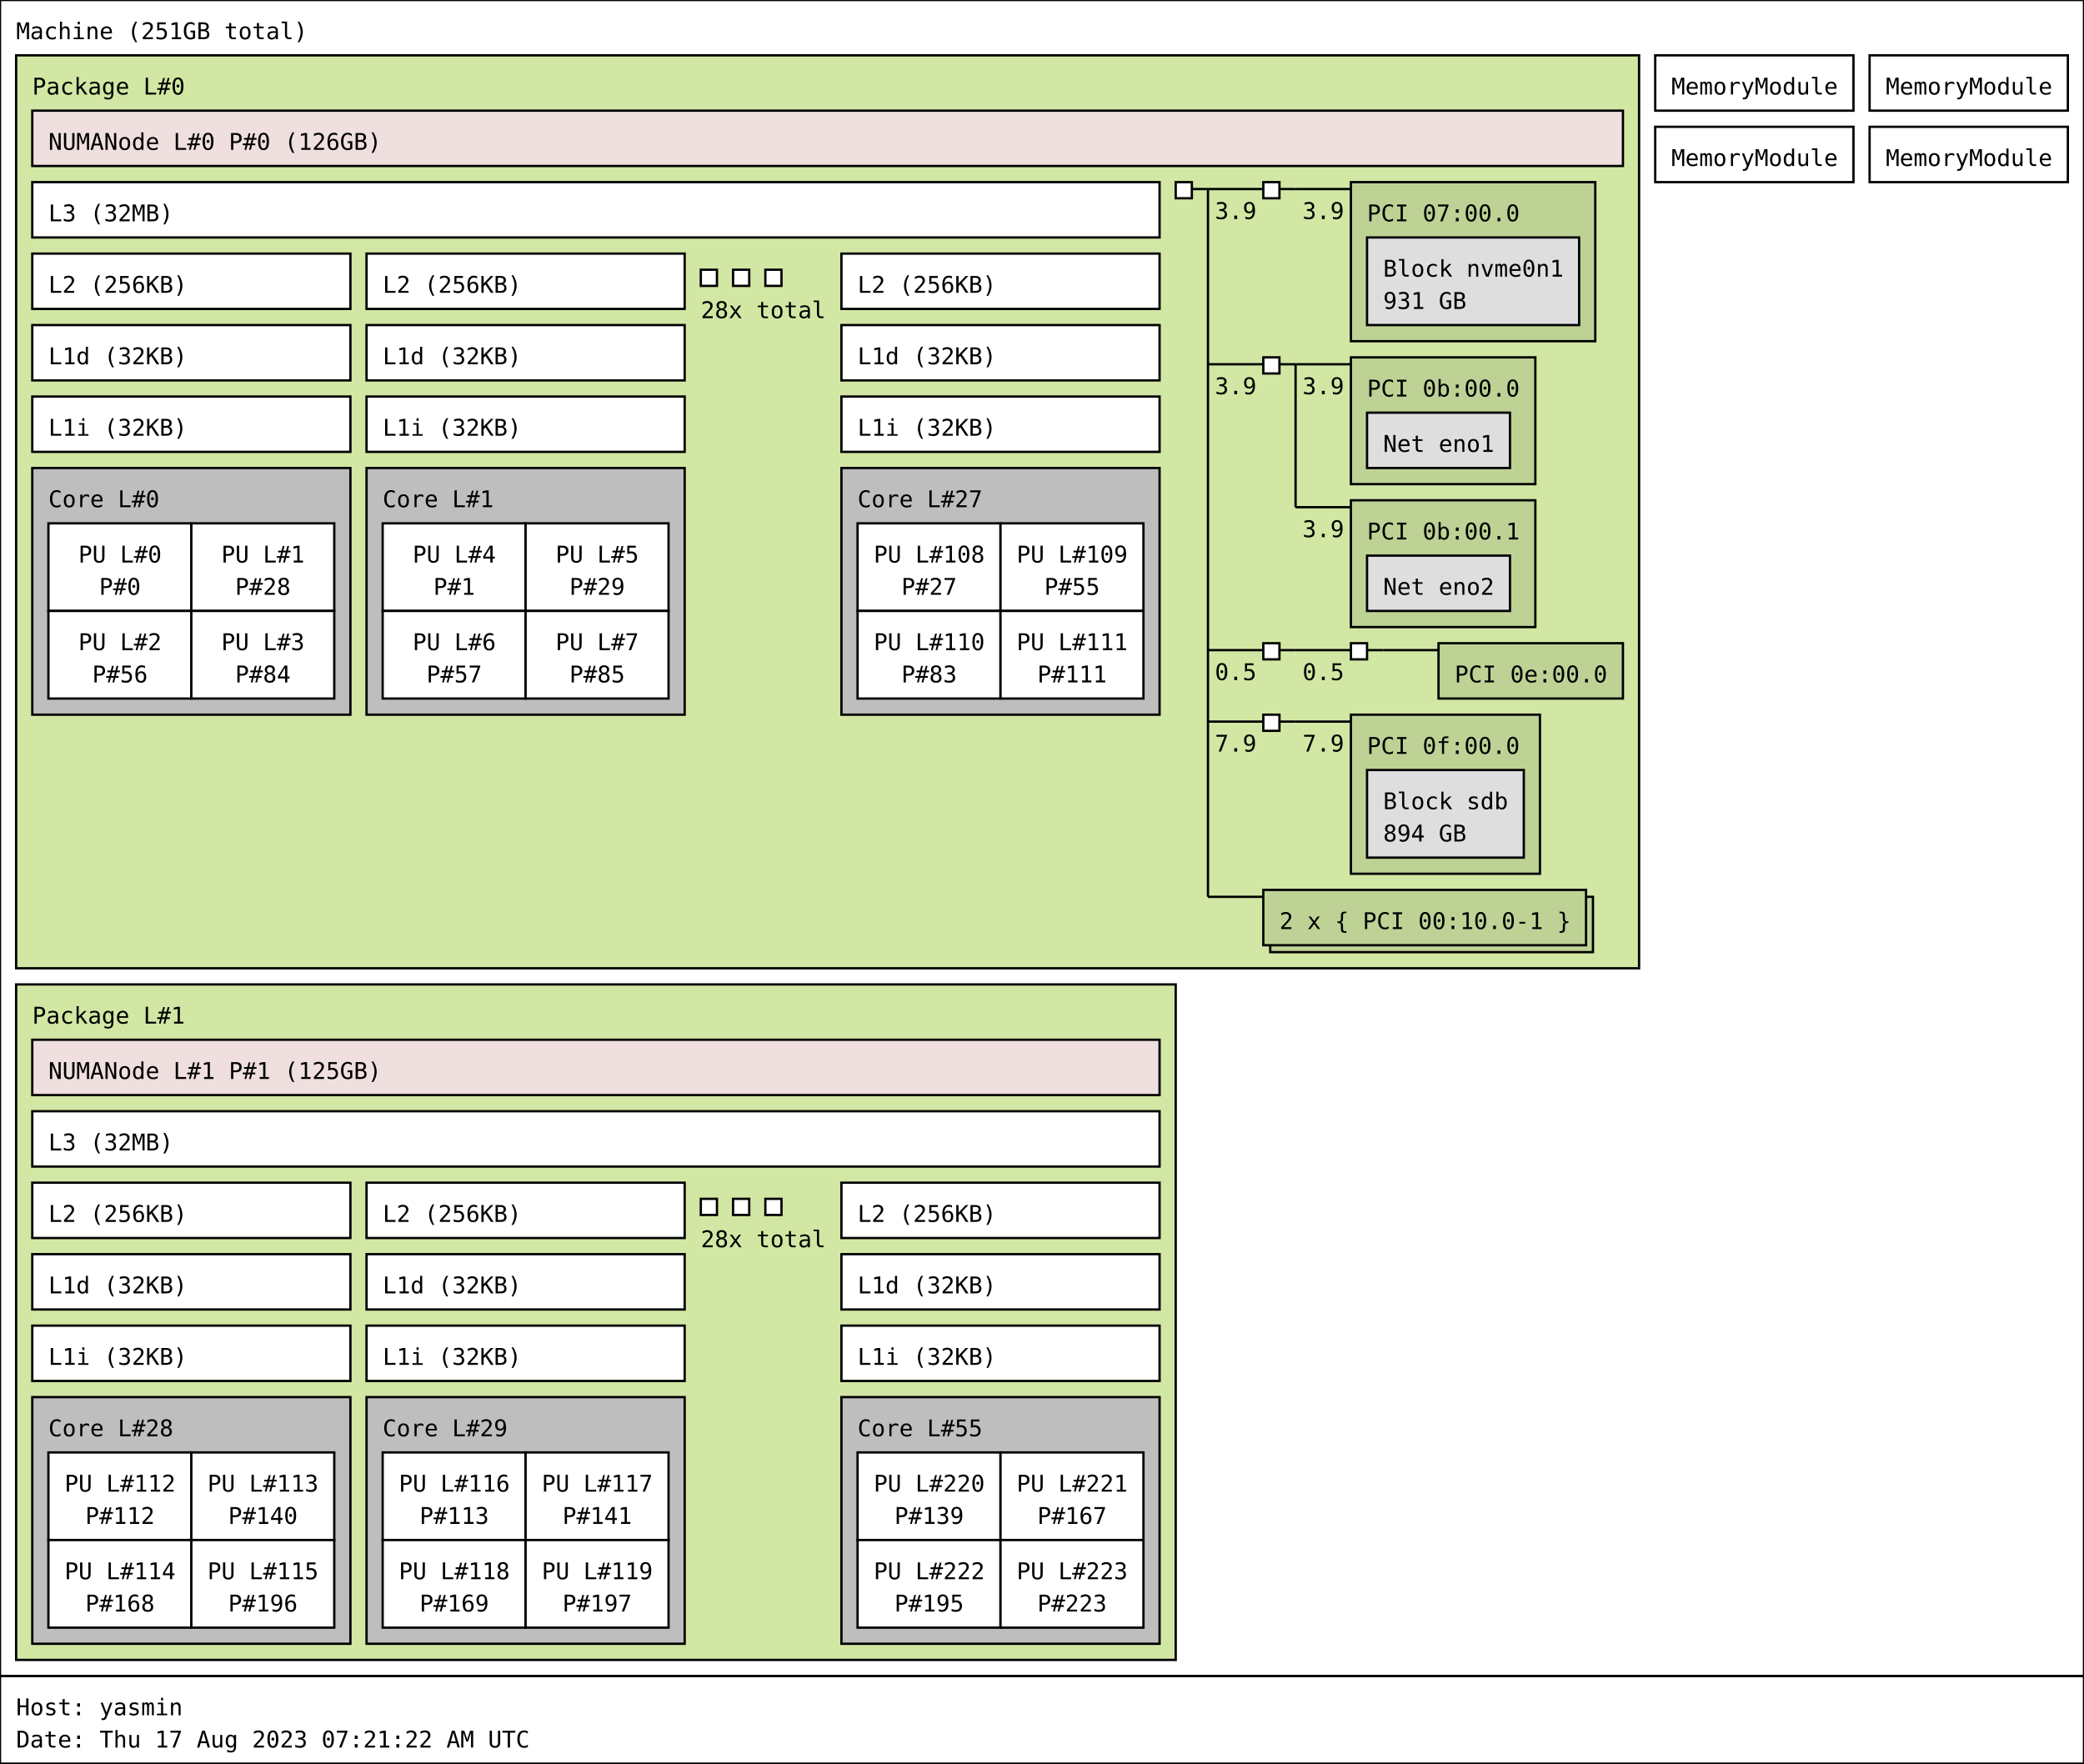
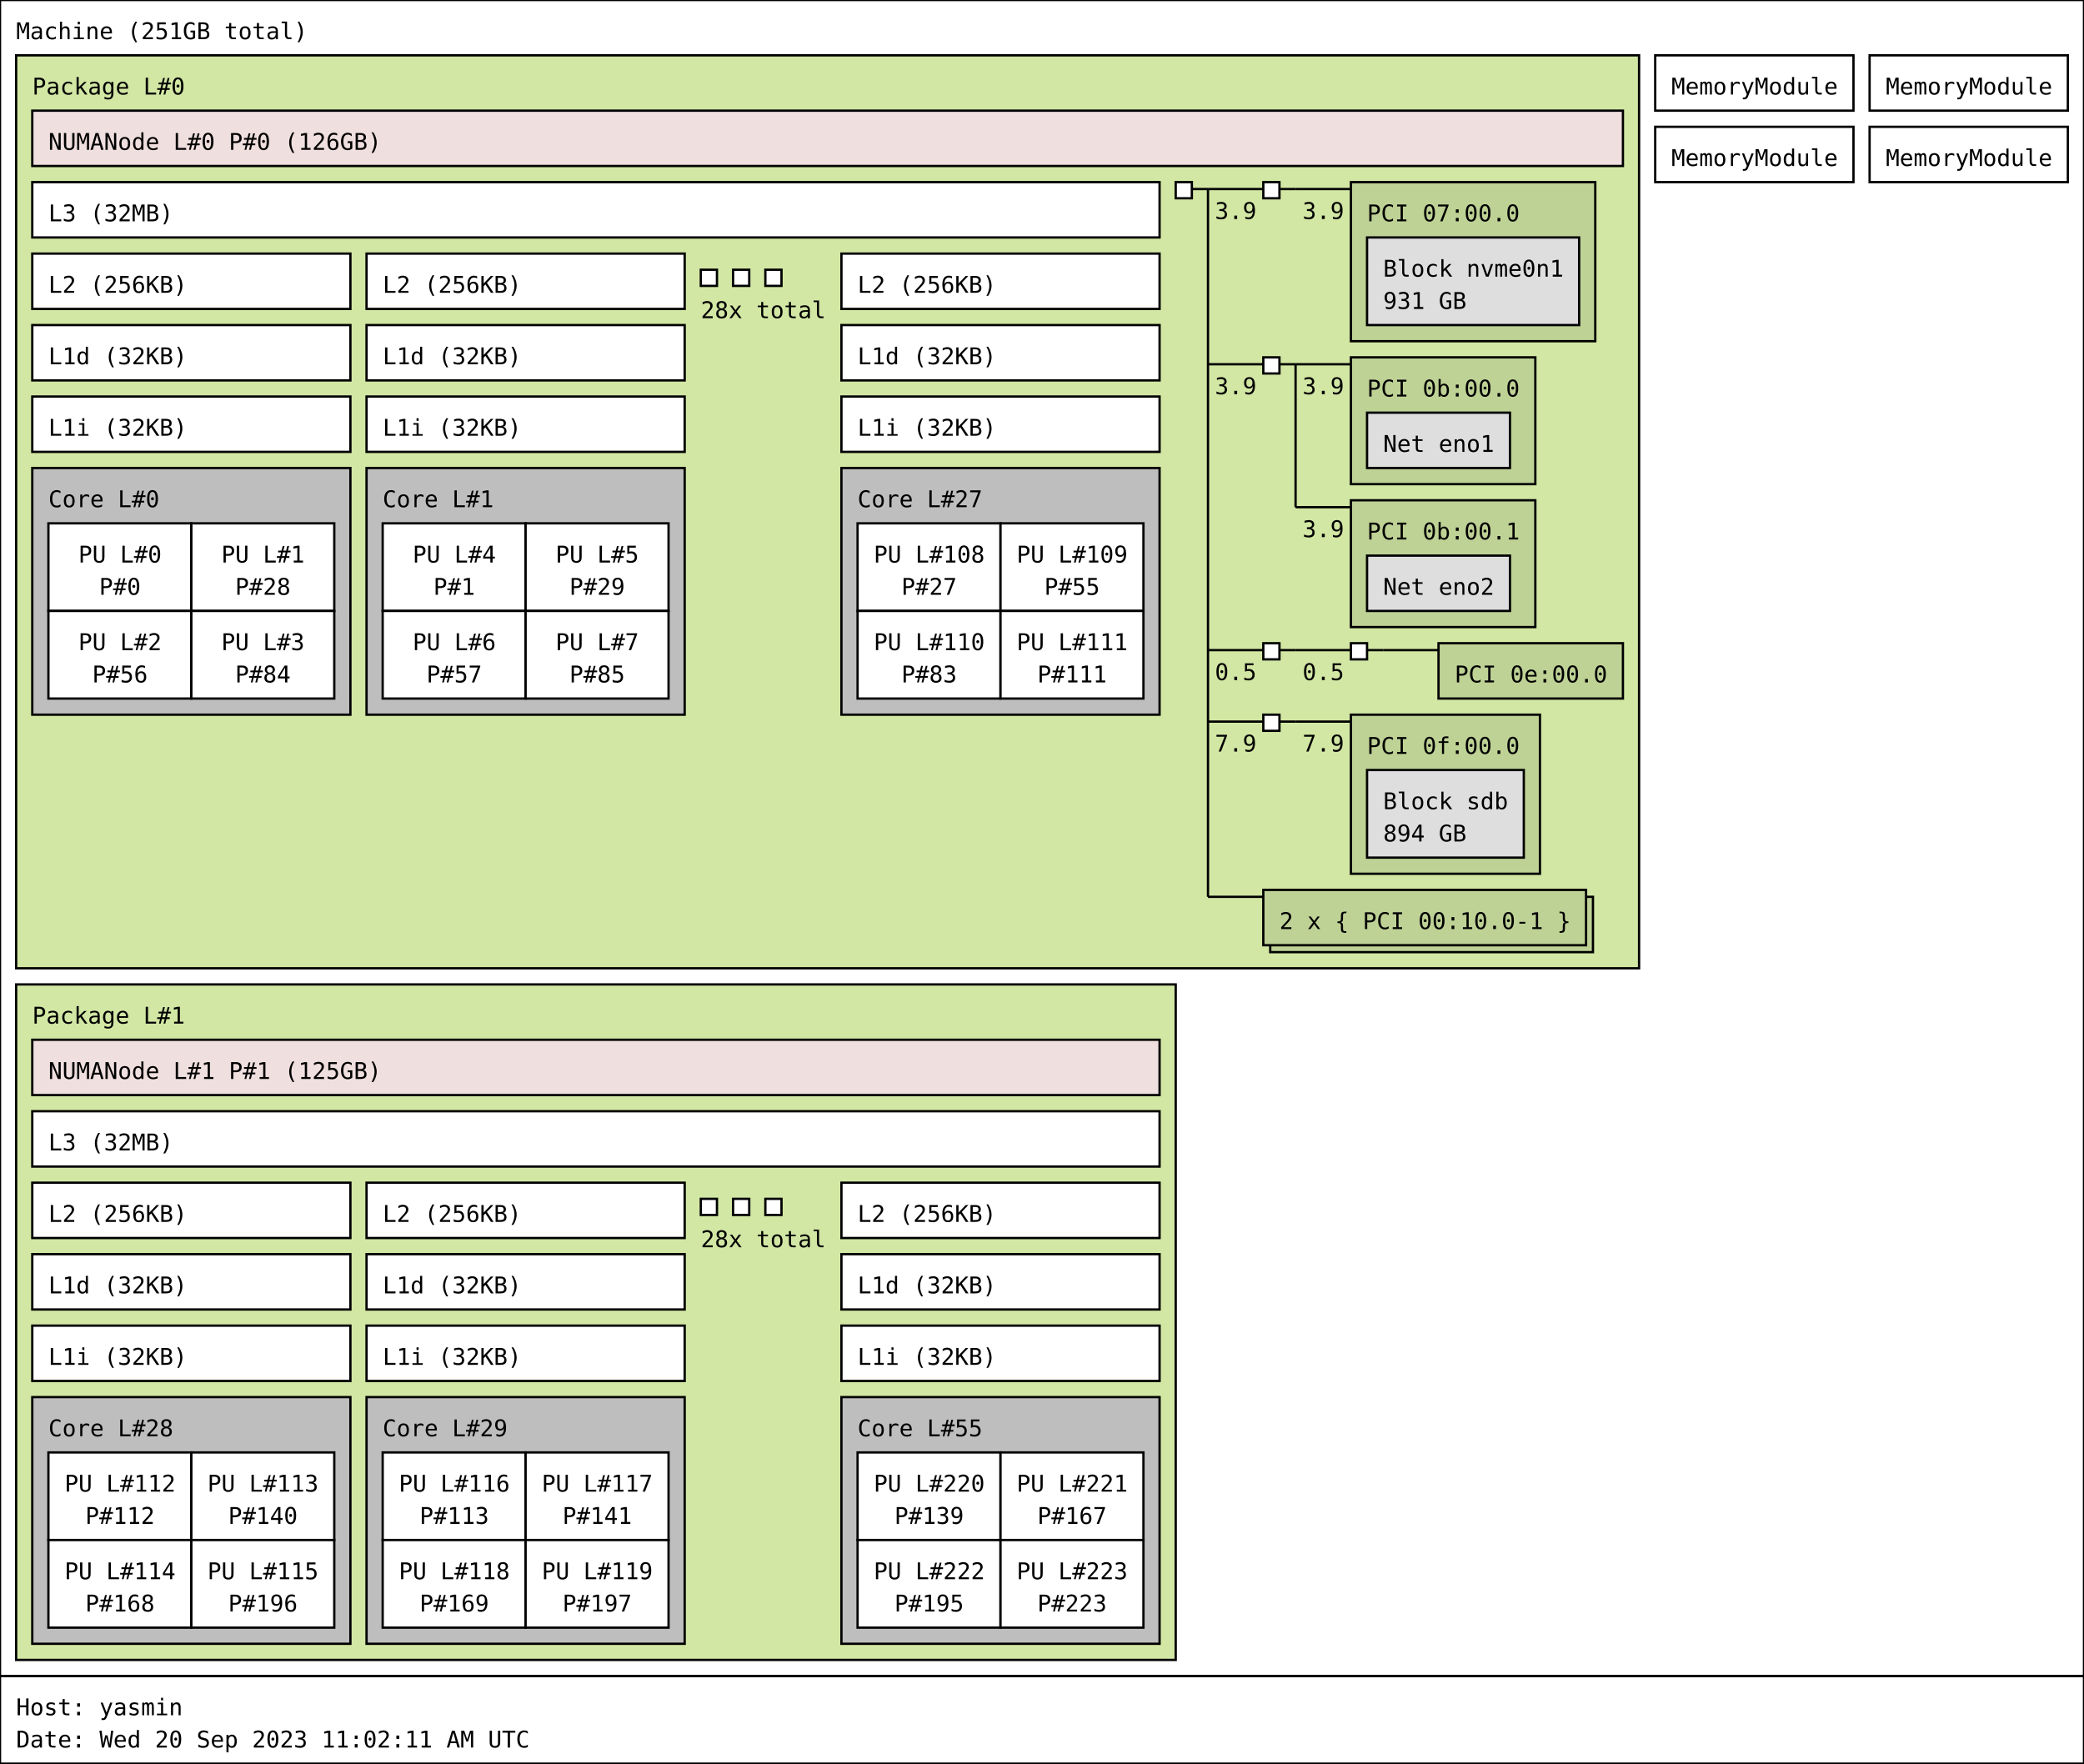
<svg xmlns="http://www.w3.org/2000/svg" width="904px" height="765px" viewBox="0 0 904px 765px" version="1.1">
  <rect id="Machine_0_rect" class="Machine" x="0" y="0" width="904" height="727" fill="rgb(255,255,255)" stroke="rgb(0,0,0)" stroke-width="1" />
  <text id="Machine_0_text" class="Machine" font-family="Monospace" x="7" y="17" fill="rgb(0,0,0)" font-size="10px">Machine (251GB total)</text>
  <rect id="Package_0_rect" class="Package" x="7" y="24" width="704" height="396" fill="rgb(210,231,164)" stroke="rgb(0,0,0)" stroke-width="1" />
  <text id="Package_0_text" class="Package" font-family="Monospace" x="14" y="41" fill="rgb(0,0,0)" font-size="10px">Package L#0</text>
  <rect id="L3_0_rect" class="L3" x="14" y="79" width="489" height="24" fill="rgb(255,255,255)" stroke="rgb(0,0,0)" stroke-width="1" />
  <text id="L3_0_text" class="L3" font-family="Monospace" x="21" y="96" fill="rgb(0,0,0)" font-size="10px">L3 (32MB)</text>
  <rect id="L2_0_rect" class="L2" x="14" y="110" width="138" height="24" fill="rgb(255,255,255)" stroke="rgb(0,0,0)" stroke-width="1" />
  <text id="L2_0_text" class="L2" font-family="Monospace" x="21" y="127" fill="rgb(0,0,0)" font-size="10px">L2 (256KB)</text>
  <rect id="L1d_0_rect" class="L1d" x="14" y="141" width="138" height="24" fill="rgb(255,255,255)" stroke="rgb(0,0,0)" stroke-width="1" />
  <text id="L1d_0_text" class="L1d" font-family="Monospace" x="21" y="158" fill="rgb(0,0,0)" font-size="10px">L1d (32KB)</text>
  <rect id="L1i_0_rect" class="L1i" x="14" y="172" width="138" height="24" fill="rgb(255,255,255)" stroke="rgb(0,0,0)" stroke-width="1" />
  <text id="L1i_0_text" class="L1i" font-family="Monospace" x="21" y="189" fill="rgb(0,0,0)" font-size="10px">L1i (32KB)</text>
  <rect id="Core_0_rect" class="Core" x="14" y="203" width="138" height="107" fill="rgb(190,190,190)" stroke="rgb(0,0,0)" stroke-width="1" />
  <text id="Core_0_text" class="Core" font-family="Monospace" x="21" y="220" fill="rgb(0,0,0)" font-size="10px">Core L#0</text>
  <rect id="PU_0_rect" class="PU" x="21" y="227" width="62" height="38" fill="rgb(255,255,255)" stroke="rgb(0,0,0)" stroke-width="1" />
  <text id="PU_0_text" class="PU" font-family="Monospace" x="34" y="244" fill="rgb(0,0,0)" font-size="10px">PU L#0</text>
  <text id="PU_0_text_1" class="PU" font-family="Monospace" x="43" y="258" fill="rgb(0,0,0)" font-size="10px">P#0</text>
  <rect id="PU_1_rect" class="PU" x="83" y="227" width="62" height="38" fill="rgb(255,255,255)" stroke="rgb(0,0,0)" stroke-width="1" />
  <text id="PU_1_text" class="PU" font-family="Monospace" x="96" y="244" fill="rgb(0,0,0)" font-size="10px">PU L#1</text>
  <text id="PU_1_text_1" class="PU" font-family="Monospace" x="102" y="258" fill="rgb(0,0,0)" font-size="10px">P#28</text>
  <rect id="PU_2_rect" class="PU" x="21" y="265" width="62" height="38" fill="rgb(255,255,255)" stroke="rgb(0,0,0)" stroke-width="1" />
  <text id="PU_2_text" class="PU" font-family="Monospace" x="34" y="282" fill="rgb(0,0,0)" font-size="10px">PU L#2</text>
  <text id="PU_2_text_1" class="PU" font-family="Monospace" x="40" y="296" fill="rgb(0,0,0)" font-size="10px">P#56</text>
  <rect id="PU_3_rect" class="PU" x="83" y="265" width="62" height="38" fill="rgb(255,255,255)" stroke="rgb(0,0,0)" stroke-width="1" />
  <text id="PU_3_text" class="PU" font-family="Monospace" x="96" y="282" fill="rgb(0,0,0)" font-size="10px">PU L#3</text>
  <text id="PU_3_text_1" class="PU" font-family="Monospace" x="102" y="296" fill="rgb(0,0,0)" font-size="10px">P#84</text>
  <rect id="L2_1_rect" class="L2" x="159" y="110" width="138" height="24" fill="rgb(255,255,255)" stroke="rgb(0,0,0)" stroke-width="1" />
  <text id="L2_1_text" class="L2" font-family="Monospace" x="166" y="127" fill="rgb(0,0,0)" font-size="10px">L2 (256KB)</text>
  <rect id="L1d_1_rect" class="L1d" x="159" y="141" width="138" height="24" fill="rgb(255,255,255)" stroke="rgb(0,0,0)" stroke-width="1" />
  <text id="L1d_1_text" class="L1d" font-family="Monospace" x="166" y="158" fill="rgb(0,0,0)" font-size="10px">L1d (32KB)</text>
  <rect id="L1i_1_rect" class="L1i" x="159" y="172" width="138" height="24" fill="rgb(255,255,255)" stroke="rgb(0,0,0)" stroke-width="1" />
  <text id="L1i_1_text" class="L1i" font-family="Monospace" x="166" y="189" fill="rgb(0,0,0)" font-size="10px">L1i (32KB)</text>
  <rect id="Core_1_rect" class="Core" x="159" y="203" width="138" height="107" fill="rgb(190,190,190)" stroke="rgb(0,0,0)" stroke-width="1" />
  <text id="Core_1_text" class="Core" font-family="Monospace" x="166" y="220" fill="rgb(0,0,0)" font-size="10px">Core L#1</text>
  <rect id="PU_4_rect" class="PU" x="166" y="227" width="62" height="38" fill="rgb(255,255,255)" stroke="rgb(0,0,0)" stroke-width="1" />
  <text id="PU_4_text" class="PU" font-family="Monospace" x="179" y="244" fill="rgb(0,0,0)" font-size="10px">PU L#4</text>
  <text id="PU_4_text_1" class="PU" font-family="Monospace" x="188" y="258" fill="rgb(0,0,0)" font-size="10px">P#1</text>
  <rect id="PU_5_rect" class="PU" x="228" y="227" width="62" height="38" fill="rgb(255,255,255)" stroke="rgb(0,0,0)" stroke-width="1" />
  <text id="PU_5_text" class="PU" font-family="Monospace" x="241" y="244" fill="rgb(0,0,0)" font-size="10px">PU L#5</text>
  <text id="PU_5_text_1" class="PU" font-family="Monospace" x="247" y="258" fill="rgb(0,0,0)" font-size="10px">P#29</text>
  <rect id="PU_6_rect" class="PU" x="166" y="265" width="62" height="38" fill="rgb(255,255,255)" stroke="rgb(0,0,0)" stroke-width="1" />
  <text id="PU_6_text" class="PU" font-family="Monospace" x="179" y="282" fill="rgb(0,0,0)" font-size="10px">PU L#6</text>
  <text id="PU_6_text_1" class="PU" font-family="Monospace" x="185" y="296" fill="rgb(0,0,0)" font-size="10px">P#57</text>
  <rect id="PU_7_rect" class="PU" x="228" y="265" width="62" height="38" fill="rgb(255,255,255)" stroke="rgb(0,0,0)" stroke-width="1" />
  <text id="PU_7_text" class="PU" font-family="Monospace" x="241" y="282" fill="rgb(0,0,0)" font-size="10px">PU L#7</text>
  <text id="PU_7_text_1" class="PU" font-family="Monospace" x="247" y="296" fill="rgb(0,0,0)" font-size="10px">P#85</text>
  <rect id="L2_2_rect" class="L2" x="304" y="117" width="7" height="7" fill="rgb(255,255,255)" stroke="rgb(0,0,0)" stroke-width="1" />
  <rect id="L2_2_rect" class="L2" x="318" y="117" width="7" height="7" fill="rgb(255,255,255)" stroke="rgb(0,0,0)" stroke-width="1" />
  <rect id="L2_2_rect" class="L2" x="332" y="117" width="7" height="7" fill="rgb(255,255,255)" stroke="rgb(0,0,0)" stroke-width="1" />
  <text id="L2_2_text" class="L2" font-family="Monospace" x="304" y="138" fill="rgb(0,0,0)" font-size="10px">28x total</text>
  <rect id="L2_27_rect" class="L2" x="365" y="110" width="138" height="24" fill="rgb(255,255,255)" stroke="rgb(0,0,0)" stroke-width="1" />
  <text id="L2_27_text" class="L2" font-family="Monospace" x="372" y="127" fill="rgb(0,0,0)" font-size="10px">L2 (256KB)</text>
  <rect id="L1d_27_rect" class="L1d" x="365" y="141" width="138" height="24" fill="rgb(255,255,255)" stroke="rgb(0,0,0)" stroke-width="1" />
  <text id="L1d_27_text" class="L1d" font-family="Monospace" x="372" y="158" fill="rgb(0,0,0)" font-size="10px">L1d (32KB)</text>
  <rect id="L1i_27_rect" class="L1i" x="365" y="172" width="138" height="24" fill="rgb(255,255,255)" stroke="rgb(0,0,0)" stroke-width="1" />
  <text id="L1i_27_text" class="L1i" font-family="Monospace" x="372" y="189" fill="rgb(0,0,0)" font-size="10px">L1i (32KB)</text>
  <rect id="Core_27_rect" class="Core" x="365" y="203" width="138" height="107" fill="rgb(190,190,190)" stroke="rgb(0,0,0)" stroke-width="1" />
  <text id="Core_27_text" class="Core" font-family="Monospace" x="372" y="220" fill="rgb(0,0,0)" font-size="10px">Core L#27</text>
  <rect id="PU_108_rect" class="PU" x="372" y="227" width="62" height="38" fill="rgb(255,255,255)" stroke="rgb(0,0,0)" stroke-width="1" />
  <text id="PU_108_text" class="PU" font-family="Monospace" x="379" y="244" fill="rgb(0,0,0)" font-size="10px">PU L#108</text>
  <text id="PU_108_text_1" class="PU" font-family="Monospace" x="391" y="258" fill="rgb(0,0,0)" font-size="10px">P#27</text>
  <rect id="PU_109_rect" class="PU" x="434" y="227" width="62" height="38" fill="rgb(255,255,255)" stroke="rgb(0,0,0)" stroke-width="1" />
  <text id="PU_109_text" class="PU" font-family="Monospace" x="441" y="244" fill="rgb(0,0,0)" font-size="10px">PU L#109</text>
  <text id="PU_109_text_1" class="PU" font-family="Monospace" x="453" y="258" fill="rgb(0,0,0)" font-size="10px">P#55</text>
  <rect id="PU_110_rect" class="PU" x="372" y="265" width="62" height="38" fill="rgb(255,255,255)" stroke="rgb(0,0,0)" stroke-width="1" />
  <text id="PU_110_text" class="PU" font-family="Monospace" x="379" y="282" fill="rgb(0,0,0)" font-size="10px">PU L#110</text>
  <text id="PU_110_text_1" class="PU" font-family="Monospace" x="391" y="296" fill="rgb(0,0,0)" font-size="10px">P#83</text>
  <rect id="PU_111_rect" class="PU" x="434" y="265" width="62" height="38" fill="rgb(255,255,255)" stroke="rgb(0,0,0)" stroke-width="1" />
  <text id="PU_111_text" class="PU" font-family="Monospace" x="441" y="282" fill="rgb(0,0,0)" font-size="10px">PU L#111</text>
  <text id="PU_111_text_1" class="PU" font-family="Monospace" x="450" y="296" fill="rgb(0,0,0)" font-size="10px">P#111</text>
  <rect id="NUMANode_0_rect" class="NUMANode" x="14" y="48" width="690" height="24" fill="rgb(239,223,222)" stroke="rgb(0,0,0)" stroke-width="1" />
  <text id="NUMANode_0_text" class="NUMANode" font-family="Monospace" x="21" y="65" fill="rgb(0,0,0)" font-size="10px">NUMANode L#0 P#0 (126GB)</text>
  <rect id="HostBridge_0_rect" class="HostBridge" x="510" y="79" width="7" height="7" fill="rgb(255,255,255)" stroke="rgb(0,0,0)" stroke-width="1" />
  <line id="HostBridge_0_line" class="HostBridge" x1="517" y1="82" x2="524" y2="82" stroke="rgb(0,0,0)" stroke-width="1" />
  <line id="HostBridge_0_line_2" class="HostBridge" x1="524" y1="82" x2="548" y2="82" stroke="rgb(0,0,0)" stroke-width="1" />
  <text id="HostBridge_0_text_2" class="HostBridge" font-family="Monospace" x="527" y="95" fill="rgb(0,0,0)" font-size="10px">3.9</text>
  <line id="HostBridge_0_line_3" class="HostBridge" x1="524" y1="158" x2="548" y2="158" stroke="rgb(0,0,0)" stroke-width="1" />
  <text id="HostBridge_0_text_3" class="HostBridge" font-family="Monospace" x="527" y="171" fill="rgb(0,0,0)" font-size="10px">3.9</text>
  <line id="HostBridge_0_line_4" class="HostBridge" x1="524" y1="282" x2="548" y2="282" stroke="rgb(0,0,0)" stroke-width="1" />
  <text id="HostBridge_0_text_4" class="HostBridge" font-family="Monospace" x="527" y="295" fill="rgb(0,0,0)" font-size="10px">0.5</text>
  <line id="HostBridge_0_line_5" class="HostBridge" x1="524" y1="313" x2="548" y2="313" stroke="rgb(0,0,0)" stroke-width="1" />
  <text id="HostBridge_0_text_5" class="HostBridge" font-family="Monospace" x="527" y="326" fill="rgb(0,0,0)" font-size="10px">7.9</text>
  <line id="HostBridge_0_line_6" class="HostBridge" x1="524" y1="389" x2="548" y2="389" stroke="rgb(0,0,0)" stroke-width="1" />
  <line id="HostBridge_0_line_1" class="HostBridge" x1="524" y1="82" x2="524" y2="389" stroke="rgb(0,0,0)" stroke-width="1" />
  <rect id="PCIBridge_1_rect" class="PCIBridge" x="548" y="79" width="7" height="7" fill="rgb(255,255,255)" stroke="rgb(0,0,0)" stroke-width="1" />
  <line id="PCIBridge_1_line" class="PCIBridge" x1="555" y1="82" x2="562" y2="82" stroke="rgb(0,0,0)" stroke-width="1" />
  <line id="PCIBridge_1_line_2" class="PCIBridge" x1="562" y1="82" x2="586" y2="82" stroke="rgb(0,0,0)" stroke-width="1" />
  <text id="PCIBridge_1_text_2" class="PCIBridge" font-family="Monospace" x="565" y="95" fill="rgb(0,0,0)" font-size="10px">3.9</text>
  <line id="PCIBridge_1_line_1" class="PCIBridge" x1="562" y1="82" x2="562" y2="82" stroke="rgb(0,0,0)" stroke-width="1" />
  <rect id="PCI_0_rect" class="PCI" x="586" y="79" width="106" height="69" fill="rgb(190,210,149)" stroke="rgb(0,0,0)" stroke-width="1" />
  <text id="PCI_0_text" class="PCI" font-family="Monospace" x="593" y="96" fill="rgb(0,0,0)" font-size="10px">PCI 07:00.0</text>
  <rect id="Block_0_rect" class="Block" x="593" y="103" width="92" height="38" fill="rgb(222,222,222)" stroke="rgb(0,0,0)" stroke-width="1" />
  <text id="Block_0_text" class="Block" font-family="Monospace" x="600" y="120" fill="rgb(0,0,0)" font-size="10px">Block nvme0n1</text>
  <text id="Block_0_text_1" class="Block" font-family="Monospace" x="600" y="134" fill="rgb(0,0,0)" font-size="10px">931 GB</text>
  <rect id="PCIBridge_2_rect" class="PCIBridge" x="548" y="155" width="7" height="7" fill="rgb(255,255,255)" stroke="rgb(0,0,0)" stroke-width="1" />
  <line id="PCIBridge_2_line" class="PCIBridge" x1="555" y1="158" x2="562" y2="158" stroke="rgb(0,0,0)" stroke-width="1" />
  <line id="PCIBridge_2_line_2" class="PCIBridge" x1="562" y1="158" x2="586" y2="158" stroke="rgb(0,0,0)" stroke-width="1" />
  <text id="PCIBridge_2_text_2" class="PCIBridge" font-family="Monospace" x="565" y="171" fill="rgb(0,0,0)" font-size="10px">3.9</text>
  <line id="PCIBridge_2_line_3" class="PCIBridge" x1="562" y1="220" x2="586" y2="220" stroke="rgb(0,0,0)" stroke-width="1" />
  <text id="PCIBridge_2_text_3" class="PCIBridge" font-family="Monospace" x="565" y="233" fill="rgb(0,0,0)" font-size="10px">3.9</text>
  <line id="PCIBridge_2_line_1" class="PCIBridge" x1="562" y1="158" x2="562" y2="220" stroke="rgb(0,0,0)" stroke-width="1" />
  <rect id="PCI_1_rect" class="PCI" x="586" y="155" width="80" height="55" fill="rgb(190,210,149)" stroke="rgb(0,0,0)" stroke-width="1" />
  <text id="PCI_1_text" class="PCI" font-family="Monospace" x="593" y="172" fill="rgb(0,0,0)" font-size="10px">PCI 0b:00.0</text>
  <rect id="Net_1_rect" class="Net" x="593" y="179" width="62" height="24" fill="rgb(222,222,222)" stroke="rgb(0,0,0)" stroke-width="1" />
  <text id="Net_1_text" class="Net" font-family="Monospace" x="600" y="196" fill="rgb(0,0,0)" font-size="10px">Net eno1</text>
  <rect id="PCI_2_rect" class="PCI" x="586" y="217" width="80" height="55" fill="rgb(190,210,149)" stroke="rgb(0,0,0)" stroke-width="1" />
  <text id="PCI_2_text" class="PCI" font-family="Monospace" x="593" y="234" fill="rgb(0,0,0)" font-size="10px">PCI 0b:00.1</text>
  <rect id="Net_2_rect" class="Net" x="593" y="241" width="62" height="24" fill="rgb(222,222,222)" stroke="rgb(0,0,0)" stroke-width="1" />
  <text id="Net_2_text" class="Net" font-family="Monospace" x="600" y="258" fill="rgb(0,0,0)" font-size="10px">Net eno2</text>
  <rect id="PCIBridge_3_rect" class="PCIBridge" x="548" y="279" width="7" height="7" fill="rgb(255,255,255)" stroke="rgb(0,0,0)" stroke-width="1" />
  <line id="PCIBridge_3_line" class="PCIBridge" x1="555" y1="282" x2="562" y2="282" stroke="rgb(0,0,0)" stroke-width="1" />
  <line id="PCIBridge_3_line_2" class="PCIBridge" x1="562" y1="282" x2="586" y2="282" stroke="rgb(0,0,0)" stroke-width="1" />
  <text id="PCIBridge_3_text_2" class="PCIBridge" font-family="Monospace" x="565" y="295" fill="rgb(0,0,0)" font-size="10px">0.5</text>
  <line id="PCIBridge_3_line_1" class="PCIBridge" x1="562" y1="282" x2="562" y2="282" stroke="rgb(0,0,0)" stroke-width="1" />
  <rect id="PCIBridge_4_rect" class="PCIBridge" x="586" y="279" width="7" height="7" fill="rgb(255,255,255)" stroke="rgb(0,0,0)" stroke-width="1" />
  <line id="PCIBridge_4_line" class="PCIBridge" x1="593" y1="282" x2="600" y2="282" stroke="rgb(0,0,0)" stroke-width="1" />
  <line id="PCIBridge_4_line_2" class="PCIBridge" x1="600" y1="282" x2="624" y2="282" stroke="rgb(0,0,0)" stroke-width="1" />
  <line id="PCIBridge_4_line_1" class="PCIBridge" x1="600" y1="282" x2="600" y2="282" stroke="rgb(0,0,0)" stroke-width="1" />
  <rect id="PCI_3_rect" class="PCI" x="624" y="279" width="80" height="24" fill="rgb(190,210,149)" stroke="rgb(0,0,0)" stroke-width="1" />
  <text id="PCI_3_text" class="PCI" font-family="Monospace" x="631" y="296" fill="rgb(0,0,0)" font-size="10px">PCI 0e:00.0</text>
  <rect id="PCIBridge_5_rect" class="PCIBridge" x="548" y="310" width="7" height="7" fill="rgb(255,255,255)" stroke="rgb(0,0,0)" stroke-width="1" />
  <line id="PCIBridge_5_line" class="PCIBridge" x1="555" y1="313" x2="562" y2="313" stroke="rgb(0,0,0)" stroke-width="1" />
  <line id="PCIBridge_5_line_2" class="PCIBridge" x1="562" y1="313" x2="586" y2="313" stroke="rgb(0,0,0)" stroke-width="1" />
  <text id="PCIBridge_5_text_2" class="PCIBridge" font-family="Monospace" x="565" y="326" fill="rgb(0,0,0)" font-size="10px">7.9</text>
  <line id="PCIBridge_5_line_1" class="PCIBridge" x1="562" y1="313" x2="562" y2="313" stroke="rgb(0,0,0)" stroke-width="1" />
  <rect id="PCI_4_rect" class="PCI" x="586" y="310" width="82" height="69" fill="rgb(190,210,149)" stroke="rgb(0,0,0)" stroke-width="1" />
  <text id="PCI_4_text" class="PCI" font-family="Monospace" x="593" y="327" fill="rgb(0,0,0)" font-size="10px">PCI 0f:00.0</text>
  <rect id="Block_3_rect" class="Block" x="593" y="334" width="68" height="38" fill="rgb(222,222,222)" stroke="rgb(0,0,0)" stroke-width="1" />
  <text id="Block_3_text" class="Block" font-family="Monospace" x="600" y="351" fill="rgb(0,0,0)" font-size="10px">Block sdb</text>
  <text id="Block_3_text_1" class="Block" font-family="Monospace" x="600" y="365" fill="rgb(0,0,0)" font-size="10px">894 GB</text>
  <rect id="PCI_5_rect_2" class="PCI" x="551" y="389" width="140" height="24" fill="rgb(190,210,149)" stroke="rgb(0,0,0)" stroke-width="1" />
  <rect id="PCI_5_rect" class="PCI" x="548" y="386" width="140" height="24" fill="rgb(190,210,149)" stroke="rgb(0,0,0)" stroke-width="1" />
  <text id="PCI_5_text" class="PCI" font-family="Monospace" x="555" y="403" fill="rgb(0,0,0)" font-size="10px">2 x { PCI 00:10.0-1 }</text>
  <rect id="Package_1_rect" class="Package" x="7" y="427" width="503" height="293" fill="rgb(210,231,164)" stroke="rgb(0,0,0)" stroke-width="1" />
  <text id="Package_1_text" class="Package" font-family="Monospace" x="14" y="444" fill="rgb(0,0,0)" font-size="10px">Package L#1</text>
  <rect id="L3_1_rect" class="L3" x="14" y="482" width="489" height="24" fill="rgb(255,255,255)" stroke="rgb(0,0,0)" stroke-width="1" />
  <text id="L3_1_text" class="L3" font-family="Monospace" x="21" y="499" fill="rgb(0,0,0)" font-size="10px">L3 (32MB)</text>
  <rect id="L2_28_rect" class="L2" x="14" y="513" width="138" height="24" fill="rgb(255,255,255)" stroke="rgb(0,0,0)" stroke-width="1" />
  <text id="L2_28_text" class="L2" font-family="Monospace" x="21" y="530" fill="rgb(0,0,0)" font-size="10px">L2 (256KB)</text>
  <rect id="L1d_28_rect" class="L1d" x="14" y="544" width="138" height="24" fill="rgb(255,255,255)" stroke="rgb(0,0,0)" stroke-width="1" />
  <text id="L1d_28_text" class="L1d" font-family="Monospace" x="21" y="561" fill="rgb(0,0,0)" font-size="10px">L1d (32KB)</text>
  <rect id="L1i_28_rect" class="L1i" x="14" y="575" width="138" height="24" fill="rgb(255,255,255)" stroke="rgb(0,0,0)" stroke-width="1" />
  <text id="L1i_28_text" class="L1i" font-family="Monospace" x="21" y="592" fill="rgb(0,0,0)" font-size="10px">L1i (32KB)</text>
  <rect id="Core_28_rect" class="Core" x="14" y="606" width="138" height="107" fill="rgb(190,190,190)" stroke="rgb(0,0,0)" stroke-width="1" />
  <text id="Core_28_text" class="Core" font-family="Monospace" x="21" y="623" fill="rgb(0,0,0)" font-size="10px">Core L#28</text>
  <rect id="PU_112_rect" class="PU" x="21" y="630" width="62" height="38" fill="rgb(255,255,255)" stroke="rgb(0,0,0)" stroke-width="1" />
  <text id="PU_112_text" class="PU" font-family="Monospace" x="28" y="647" fill="rgb(0,0,0)" font-size="10px">PU L#112</text>
  <text id="PU_112_text_1" class="PU" font-family="Monospace" x="37" y="661" fill="rgb(0,0,0)" font-size="10px">P#112</text>
  <rect id="PU_113_rect" class="PU" x="83" y="630" width="62" height="38" fill="rgb(255,255,255)" stroke="rgb(0,0,0)" stroke-width="1" />
  <text id="PU_113_text" class="PU" font-family="Monospace" x="90" y="647" fill="rgb(0,0,0)" font-size="10px">PU L#113</text>
  <text id="PU_113_text_1" class="PU" font-family="Monospace" x="99" y="661" fill="rgb(0,0,0)" font-size="10px">P#140</text>
  <rect id="PU_114_rect" class="PU" x="21" y="668" width="62" height="38" fill="rgb(255,255,255)" stroke="rgb(0,0,0)" stroke-width="1" />
  <text id="PU_114_text" class="PU" font-family="Monospace" x="28" y="685" fill="rgb(0,0,0)" font-size="10px">PU L#114</text>
  <text id="PU_114_text_1" class="PU" font-family="Monospace" x="37" y="699" fill="rgb(0,0,0)" font-size="10px">P#168</text>
  <rect id="PU_115_rect" class="PU" x="83" y="668" width="62" height="38" fill="rgb(255,255,255)" stroke="rgb(0,0,0)" stroke-width="1" />
  <text id="PU_115_text" class="PU" font-family="Monospace" x="90" y="685" fill="rgb(0,0,0)" font-size="10px">PU L#115</text>
  <text id="PU_115_text_1" class="PU" font-family="Monospace" x="99" y="699" fill="rgb(0,0,0)" font-size="10px">P#196</text>
  <rect id="L2_29_rect" class="L2" x="159" y="513" width="138" height="24" fill="rgb(255,255,255)" stroke="rgb(0,0,0)" stroke-width="1" />
  <text id="L2_29_text" class="L2" font-family="Monospace" x="166" y="530" fill="rgb(0,0,0)" font-size="10px">L2 (256KB)</text>
  <rect id="L1d_29_rect" class="L1d" x="159" y="544" width="138" height="24" fill="rgb(255,255,255)" stroke="rgb(0,0,0)" stroke-width="1" />
  <text id="L1d_29_text" class="L1d" font-family="Monospace" x="166" y="561" fill="rgb(0,0,0)" font-size="10px">L1d (32KB)</text>
  <rect id="L1i_29_rect" class="L1i" x="159" y="575" width="138" height="24" fill="rgb(255,255,255)" stroke="rgb(0,0,0)" stroke-width="1" />
  <text id="L1i_29_text" class="L1i" font-family="Monospace" x="166" y="592" fill="rgb(0,0,0)" font-size="10px">L1i (32KB)</text>
  <rect id="Core_29_rect" class="Core" x="159" y="606" width="138" height="107" fill="rgb(190,190,190)" stroke="rgb(0,0,0)" stroke-width="1" />
  <text id="Core_29_text" class="Core" font-family="Monospace" x="166" y="623" fill="rgb(0,0,0)" font-size="10px">Core L#29</text>
  <rect id="PU_116_rect" class="PU" x="166" y="630" width="62" height="38" fill="rgb(255,255,255)" stroke="rgb(0,0,0)" stroke-width="1" />
  <text id="PU_116_text" class="PU" font-family="Monospace" x="173" y="647" fill="rgb(0,0,0)" font-size="10px">PU L#116</text>
  <text id="PU_116_text_1" class="PU" font-family="Monospace" x="182" y="661" fill="rgb(0,0,0)" font-size="10px">P#113</text>
  <rect id="PU_117_rect" class="PU" x="228" y="630" width="62" height="38" fill="rgb(255,255,255)" stroke="rgb(0,0,0)" stroke-width="1" />
  <text id="PU_117_text" class="PU" font-family="Monospace" x="235" y="647" fill="rgb(0,0,0)" font-size="10px">PU L#117</text>
  <text id="PU_117_text_1" class="PU" font-family="Monospace" x="244" y="661" fill="rgb(0,0,0)" font-size="10px">P#141</text>
  <rect id="PU_118_rect" class="PU" x="166" y="668" width="62" height="38" fill="rgb(255,255,255)" stroke="rgb(0,0,0)" stroke-width="1" />
  <text id="PU_118_text" class="PU" font-family="Monospace" x="173" y="685" fill="rgb(0,0,0)" font-size="10px">PU L#118</text>
  <text id="PU_118_text_1" class="PU" font-family="Monospace" x="182" y="699" fill="rgb(0,0,0)" font-size="10px">P#169</text>
  <rect id="PU_119_rect" class="PU" x="228" y="668" width="62" height="38" fill="rgb(255,255,255)" stroke="rgb(0,0,0)" stroke-width="1" />
  <text id="PU_119_text" class="PU" font-family="Monospace" x="235" y="685" fill="rgb(0,0,0)" font-size="10px">PU L#119</text>
  <text id="PU_119_text_1" class="PU" font-family="Monospace" x="244" y="699" fill="rgb(0,0,0)" font-size="10px">P#197</text>
  <rect id="L2_30_rect" class="L2" x="304" y="520" width="7" height="7" fill="rgb(255,255,255)" stroke="rgb(0,0,0)" stroke-width="1" />
  <rect id="L2_30_rect" class="L2" x="318" y="520" width="7" height="7" fill="rgb(255,255,255)" stroke="rgb(0,0,0)" stroke-width="1" />
  <rect id="L2_30_rect" class="L2" x="332" y="520" width="7" height="7" fill="rgb(255,255,255)" stroke="rgb(0,0,0)" stroke-width="1" />
  <text id="L2_30_text" class="L2" font-family="Monospace" x="304" y="541" fill="rgb(0,0,0)" font-size="10px">28x total</text>
  <rect id="L2_55_rect" class="L2" x="365" y="513" width="138" height="24" fill="rgb(255,255,255)" stroke="rgb(0,0,0)" stroke-width="1" />
  <text id="L2_55_text" class="L2" font-family="Monospace" x="372" y="530" fill="rgb(0,0,0)" font-size="10px">L2 (256KB)</text>
  <rect id="L1d_55_rect" class="L1d" x="365" y="544" width="138" height="24" fill="rgb(255,255,255)" stroke="rgb(0,0,0)" stroke-width="1" />
  <text id="L1d_55_text" class="L1d" font-family="Monospace" x="372" y="561" fill="rgb(0,0,0)" font-size="10px">L1d (32KB)</text>
  <rect id="L1i_55_rect" class="L1i" x="365" y="575" width="138" height="24" fill="rgb(255,255,255)" stroke="rgb(0,0,0)" stroke-width="1" />
  <text id="L1i_55_text" class="L1i" font-family="Monospace" x="372" y="592" fill="rgb(0,0,0)" font-size="10px">L1i (32KB)</text>
  <rect id="Core_55_rect" class="Core" x="365" y="606" width="138" height="107" fill="rgb(190,190,190)" stroke="rgb(0,0,0)" stroke-width="1" />
  <text id="Core_55_text" class="Core" font-family="Monospace" x="372" y="623" fill="rgb(0,0,0)" font-size="10px">Core L#55</text>
  <rect id="PU_220_rect" class="PU" x="372" y="630" width="62" height="38" fill="rgb(255,255,255)" stroke="rgb(0,0,0)" stroke-width="1" />
  <text id="PU_220_text" class="PU" font-family="Monospace" x="379" y="647" fill="rgb(0,0,0)" font-size="10px">PU L#220</text>
  <text id="PU_220_text_1" class="PU" font-family="Monospace" x="388" y="661" fill="rgb(0,0,0)" font-size="10px">P#139</text>
  <rect id="PU_221_rect" class="PU" x="434" y="630" width="62" height="38" fill="rgb(255,255,255)" stroke="rgb(0,0,0)" stroke-width="1" />
  <text id="PU_221_text" class="PU" font-family="Monospace" x="441" y="647" fill="rgb(0,0,0)" font-size="10px">PU L#221</text>
  <text id="PU_221_text_1" class="PU" font-family="Monospace" x="450" y="661" fill="rgb(0,0,0)" font-size="10px">P#167</text>
  <rect id="PU_222_rect" class="PU" x="372" y="668" width="62" height="38" fill="rgb(255,255,255)" stroke="rgb(0,0,0)" stroke-width="1" />
  <text id="PU_222_text" class="PU" font-family="Monospace" x="379" y="685" fill="rgb(0,0,0)" font-size="10px">PU L#222</text>
  <text id="PU_222_text_1" class="PU" font-family="Monospace" x="388" y="699" fill="rgb(0,0,0)" font-size="10px">P#195</text>
  <rect id="PU_223_rect" class="PU" x="434" y="668" width="62" height="38" fill="rgb(255,255,255)" stroke="rgb(0,0,0)" stroke-width="1" />
  <text id="PU_223_text" class="PU" font-family="Monospace" x="441" y="685" fill="rgb(0,0,0)" font-size="10px">PU L#223</text>
  <text id="PU_223_text_1" class="PU" font-family="Monospace" x="450" y="699" fill="rgb(0,0,0)" font-size="10px">P#223</text>
  <rect id="NUMANode_1_rect" class="NUMANode" x="14" y="451" width="489" height="24" fill="rgb(239,223,222)" stroke="rgb(0,0,0)" stroke-width="1" />
  <text id="NUMANode_1_text" class="NUMANode" font-family="Monospace" x="21" y="468" fill="rgb(0,0,0)" font-size="10px">NUMANode L#1 P#1 (125GB)</text>
  <rect id="Misc_0_rect" class="Misc" x="718" y="24" width="86" height="24" fill="rgb(255,255,255)" stroke="rgb(0,0,0)" stroke-width="1" />
  <text id="Misc_0_text" class="Misc" font-family="Monospace" x="725" y="41" fill="rgb(0,0,0)" font-size="10px">MemoryModule</text>
  <rect id="Misc_1_rect" class="Misc" x="811" y="24" width="86" height="24" fill="rgb(255,255,255)" stroke="rgb(0,0,0)" stroke-width="1" />
  <text id="Misc_1_text" class="Misc" font-family="Monospace" x="818" y="41" fill="rgb(0,0,0)" font-size="10px">MemoryModule</text>
  <rect id="Misc_2_rect" class="Misc" x="718" y="55" width="86" height="24" fill="rgb(255,255,255)" stroke="rgb(0,0,0)" stroke-width="1" />
  <text id="Misc_2_text" class="Misc" font-family="Monospace" x="725" y="72" fill="rgb(0,0,0)" font-size="10px">MemoryModule</text>
  <rect id="Misc_3_rect" class="Misc" x="811" y="55" width="86" height="24" fill="rgb(255,255,255)" stroke="rgb(0,0,0)" stroke-width="1" />
  <text id="Misc_3_text" class="Misc" font-family="Monospace" x="818" y="72" fill="rgb(0,0,0)" font-size="10px">MemoryModule</text>
  <rect id="anon_rect" x="0" y="727" width="904" height="38" fill="rgb(255,255,255)" stroke="rgb(0,0,0)" stroke-width="1" />
  <text id="anon_text" font-family="Monospace" x="7" y="744" fill="rgb(0,0,0)" font-size="10px">Host: yasmin</text>
-   <text id="anon_text_1" font-family="Monospace" x="7" y="758" fill="rgb(0,0,0)" font-size="10px">Date: Thu 17 Aug 2023 07:21:22 AM UTC</text>
+   <text id="anon_text_1" font-family="Monospace" x="7" y="758" fill="rgb(0,0,0)" font-size="10px">Date: Wed 20 Sep 2023 11:02:11 AM UTC</text>
</svg>
